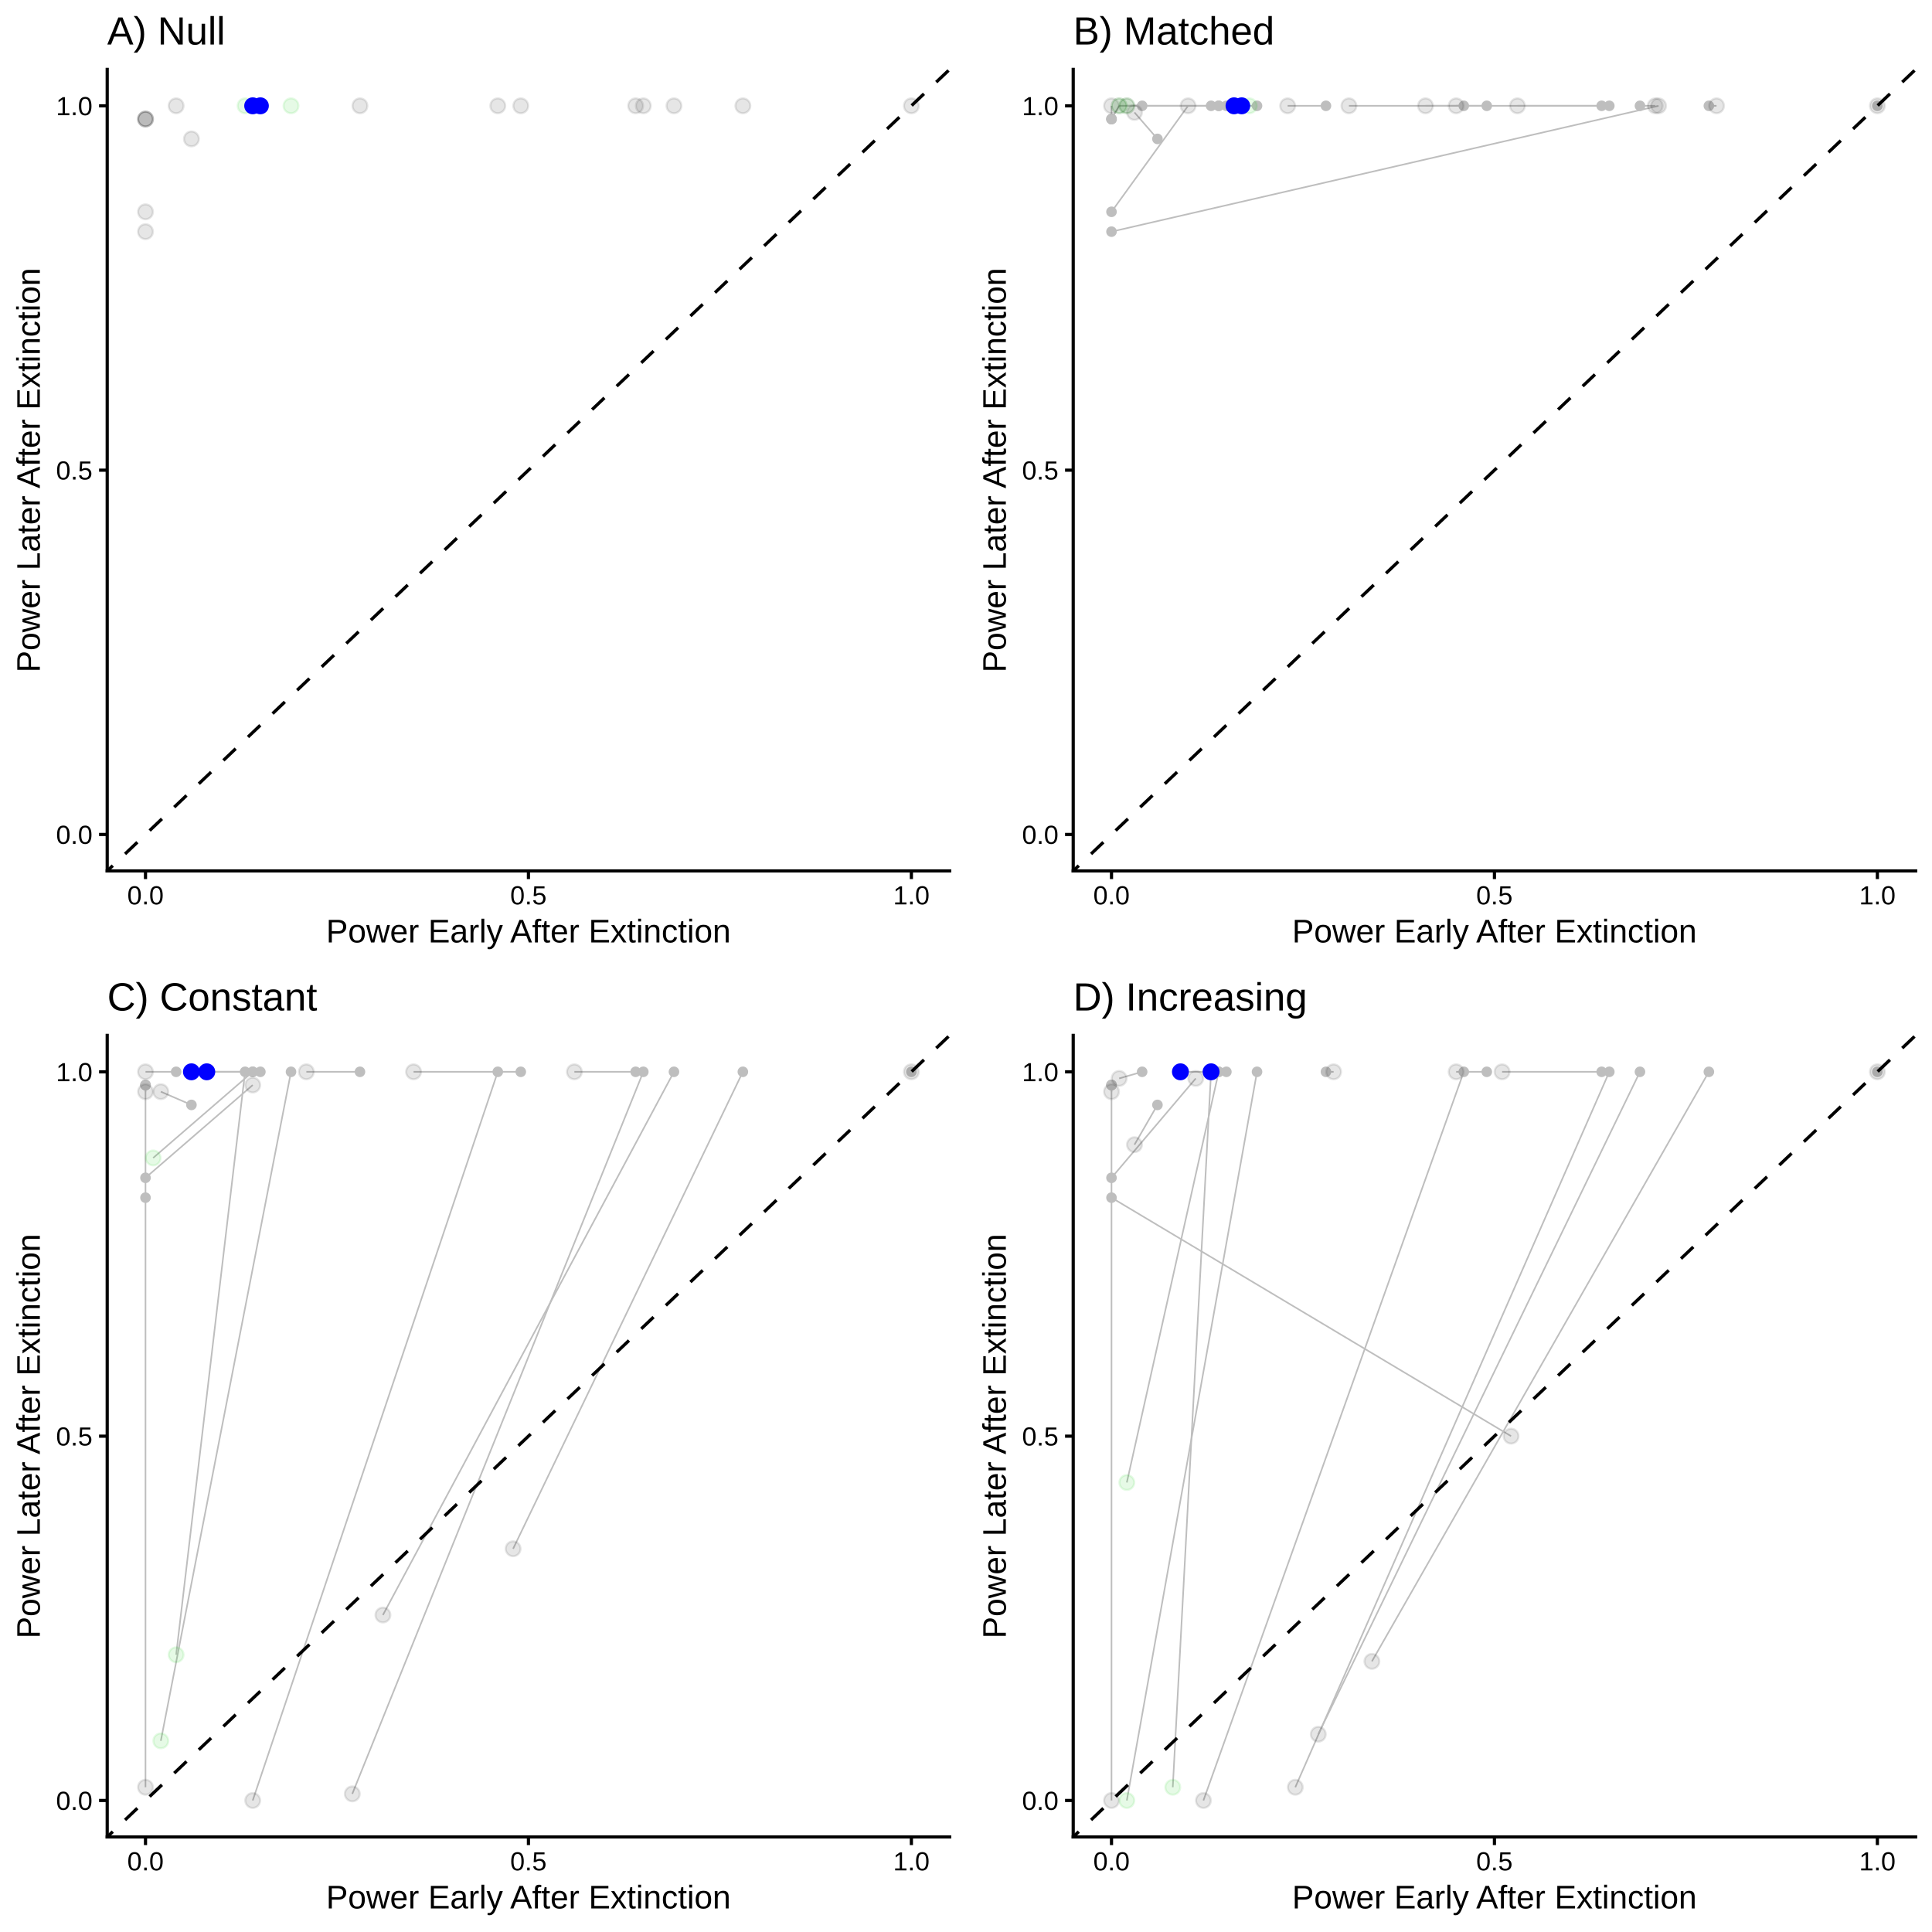
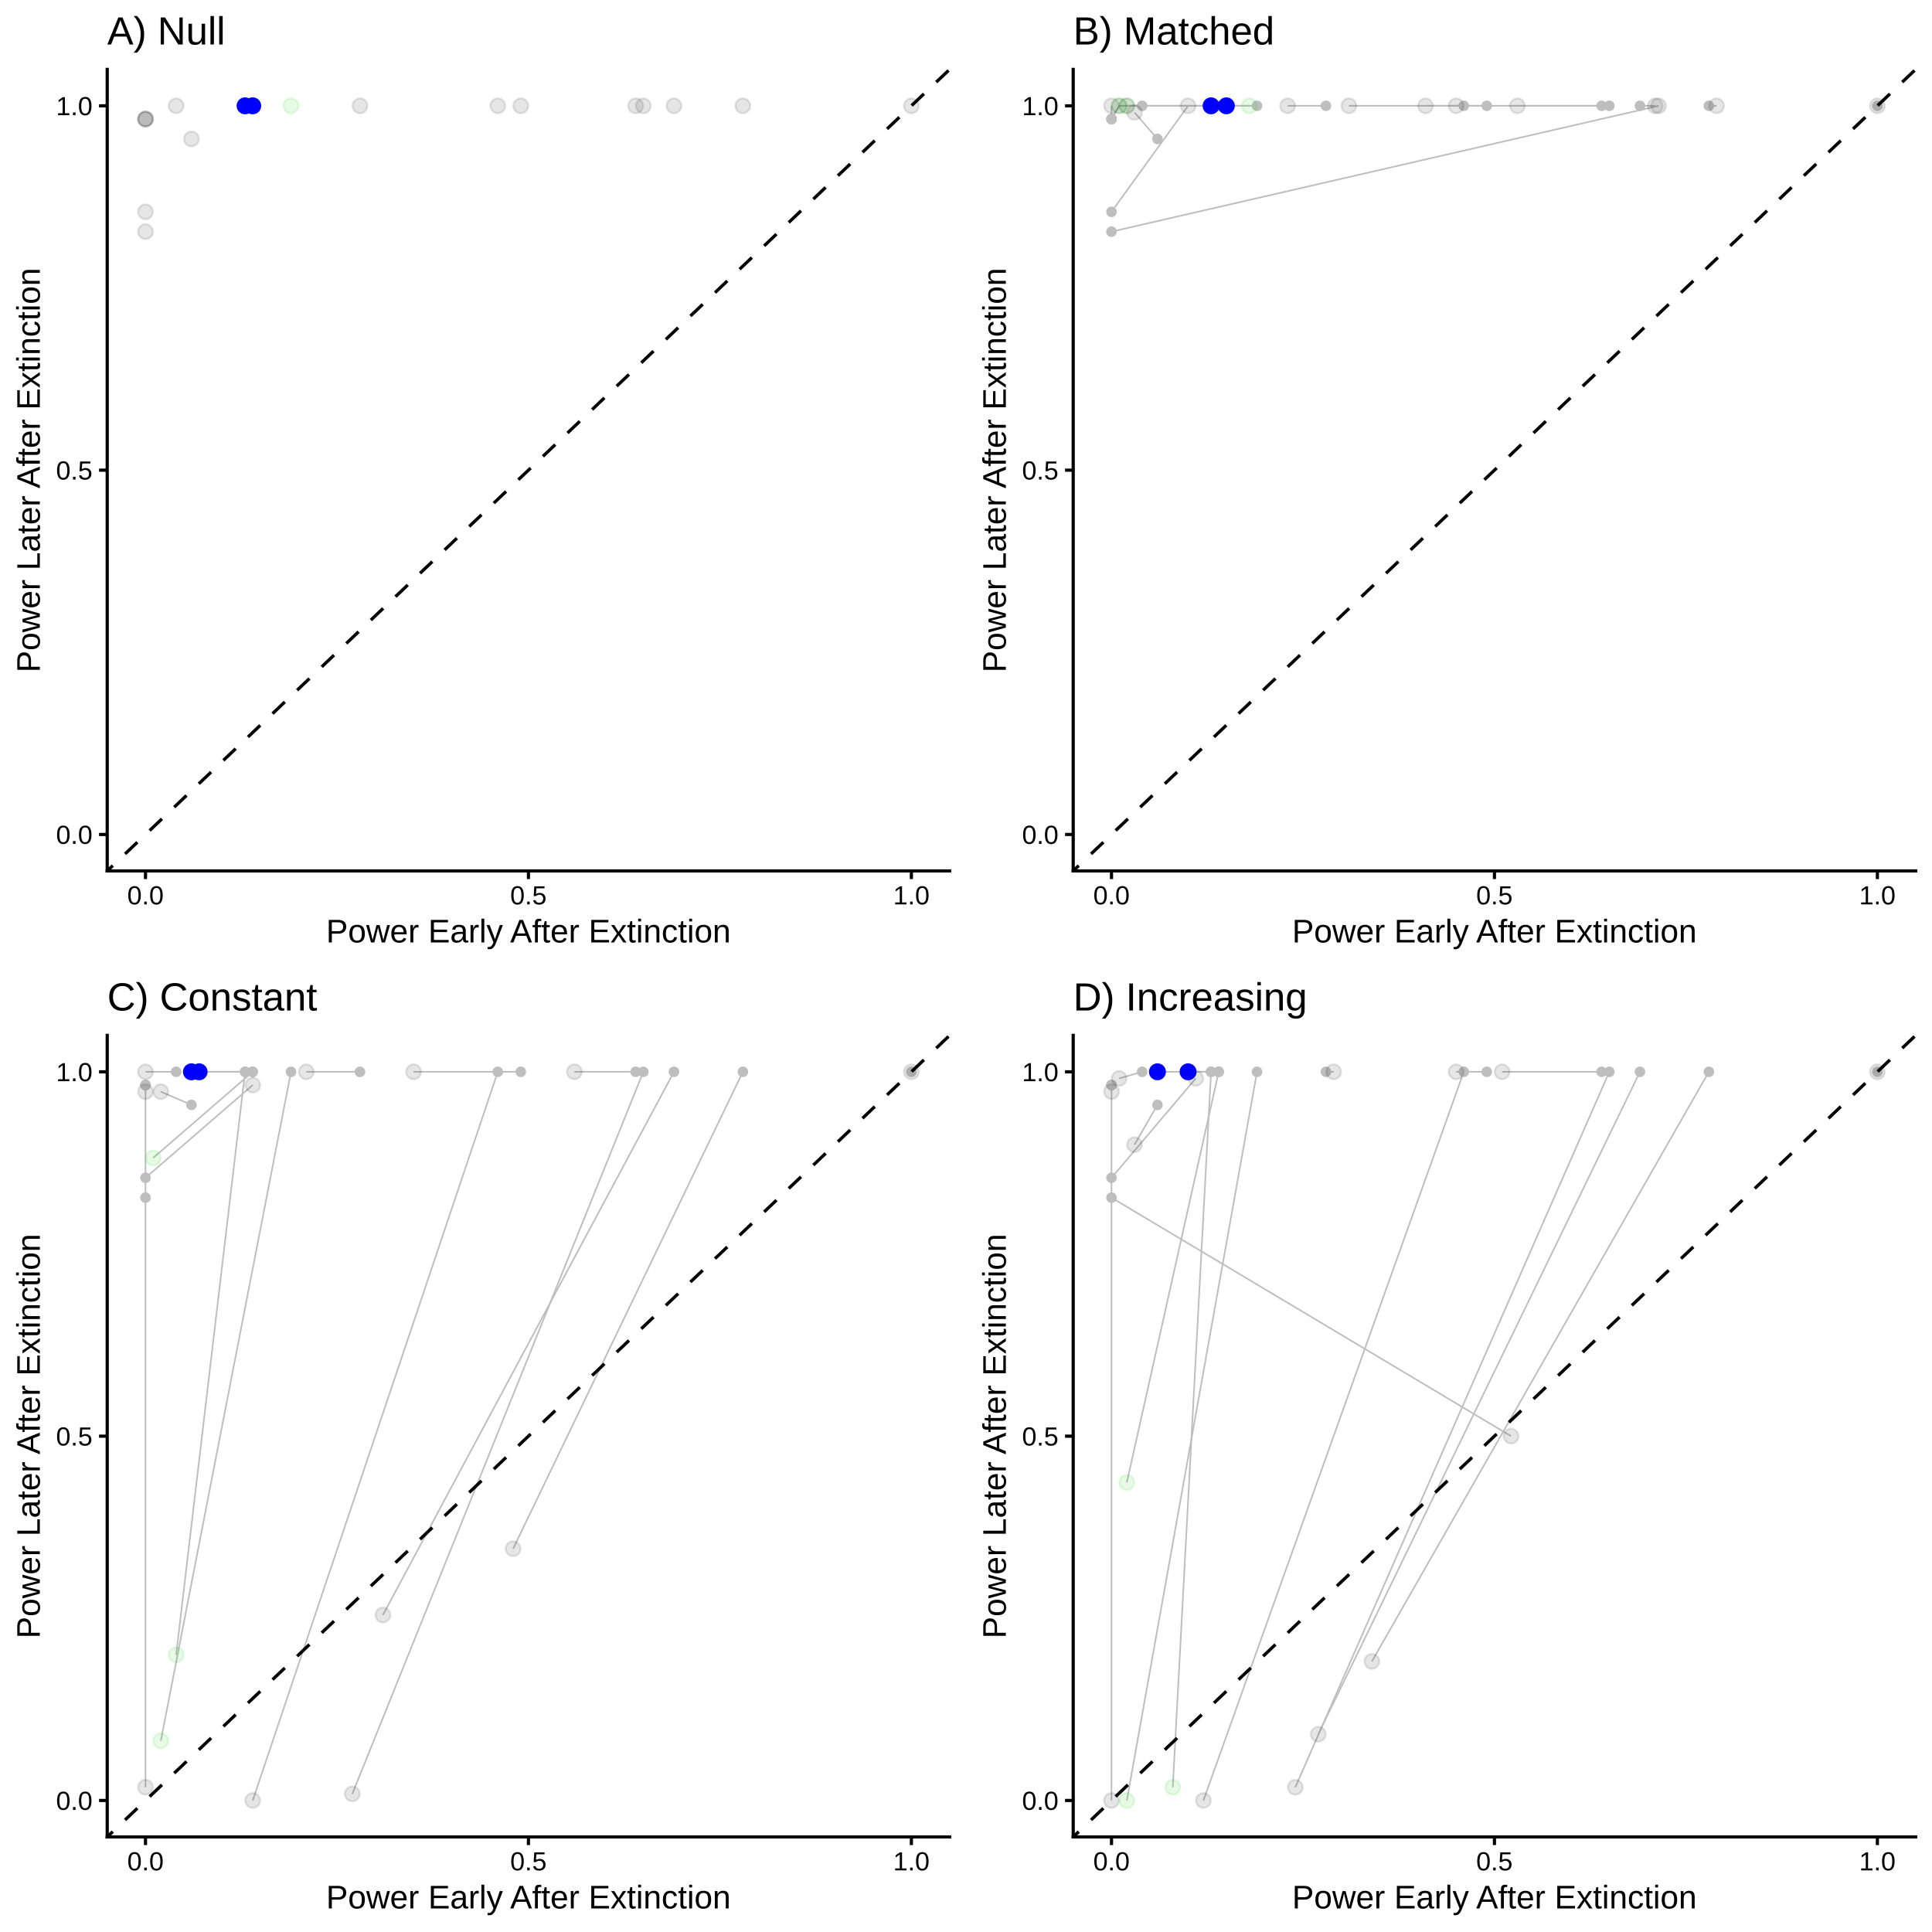
<svg xmlns="http://www.w3.org/2000/svg" width="648.00pt" height="648.00pt" viewBox="0 0 648.00 648.00">
  <g class="svglite">
    <defs>
      <style type="text/css">
    .svglite line, .svglite polyline, .svglite polygon, .svglite path, .svglite rect, .svglite circle {
      fill: none;
      stroke: #000000;
      stroke-linecap: round;
      stroke-linejoin: round;
      stroke-miterlimit: 10.00;
    }
    .svglite text {
      white-space: pre;
    }
    .svglite g.glyphgroup path {
      fill: inherit;
      stroke: none;
    }
  </style>
    </defs>
    <rect width="100%" height="100%" style="stroke: none; fill: none;" />
    <defs>
      <clipPath id="cpMC4wMHw2NDguMDB8MC4wMHw2NDguMDA=">
        <rect x="0.00" y="0.00" width="648.00" height="648.00" />
      </clipPath>
    </defs>
    <g clip-path="url(#cpMC4wMHw2NDguMDB8MC4wMHw2NDguMDA=)">
</g>
    <defs>
      <clipPath id="cpMC4wMHwzMjQuMDB8MC4wMHwzMjQuMDA=">
        <rect x="0.00" y="0.00" width="324.00" height="324.00" />
      </clipPath>
    </defs>
    <g clip-path="url(#cpMC4wMHwzMjQuMDB8MC4wMHwzMjQuMDA=)">
      <rect x="0.00" y="0" width="324.00" height="324.00" style="stroke-width: 1.07; stroke: #FFFFFF; fill: #FFFFFF;" />
    </g>
    <g clip-path="url(#cpMC4wMHw2NDguMDB8MC4wMHw2NDguMDA=)">
</g>
    <defs>
      <clipPath id="cpMzUuOTZ8MzE4LjUyfDIzLjI3fDI5Mi4xMQ==">
        <rect x="35.96" y="23.27" width="282.56" height="268.85" />
      </clipPath>
    </defs>
    <g clip-path="url(#cpMzUuOTZ8MzE4LjUyfDIzLjI3fDI5Mi4xMQ==)">
      <rect x="35.96" y="23.27" width="282.56" height="268.85" style="stroke-width: 1.07; stroke: none; fill: #FFFFFF;" />
      <circle cx="48.80" cy="39.93" r="2.49" style="stroke-width: 0.71; stroke: #000000; stroke-opacity: 0.10; fill: #000000; fill-opacity: 0.10;" />
      <circle cx="174.67" cy="35.49" r="2.49" style="stroke-width: 0.71; stroke: #000000; stroke-opacity: 0.10; fill: #000000; fill-opacity: 0.10;" />
      <circle cx="120.73" cy="35.49" r="2.49" style="stroke-width: 0.71; stroke: #000000; stroke-opacity: 0.10; fill: #000000; fill-opacity: 0.10;" />
      <circle cx="213.20" cy="35.49" r="2.49" style="stroke-width: 0.71; stroke: #000000; stroke-opacity: 0.10; fill: #000000; fill-opacity: 0.10;" />
      <circle cx="82.20" cy="35.49" r="2.49" style="stroke-width: 0.71; stroke: #00CD00; stroke-opacity: 0.10; fill: #00CD00; fill-opacity: 0.10;" />
      <circle cx="48.80" cy="77.70" r="2.49" style="stroke-width: 0.71; stroke: #000000; stroke-opacity: 0.10; fill: #000000; fill-opacity: 0.10;" />
      <circle cx="64.21" cy="46.59" r="2.49" style="stroke-width: 0.71; stroke: #000000; stroke-opacity: 0.10; fill: #000000; fill-opacity: 0.10;" />
      <circle cx="48.80" cy="39.93" r="2.49" style="stroke-width: 0.71; stroke: #000000; stroke-opacity: 0.10; fill: #000000; fill-opacity: 0.10;" />
      <circle cx="48.80" cy="39.93" r="2.49" style="stroke-width: 0.71; stroke: #000000; stroke-opacity: 0.10; fill: #000000; fill-opacity: 0.10;" />
      <circle cx="97.61" cy="35.49" r="2.49" style="stroke-width: 0.71; stroke: #00CD00; stroke-opacity: 0.10; fill: #00CD00; fill-opacity: 0.10;" />
      <circle cx="226.05" cy="35.49" r="2.49" style="stroke-width: 0.71; stroke: #000000; stroke-opacity: 0.10; fill: #000000; fill-opacity: 0.10;" />
      <circle cx="215.77" cy="35.49" r="2.49" style="stroke-width: 0.71; stroke: #000000; stroke-opacity: 0.10; fill: #000000; fill-opacity: 0.10;" />
      <circle cx="166.96" cy="35.49" r="2.49" style="stroke-width: 0.71; stroke: #000000; stroke-opacity: 0.10; fill: #000000; fill-opacity: 0.10;" />
      <circle cx="249.16" cy="35.49" r="2.49" style="stroke-width: 0.71; stroke: #000000; stroke-opacity: 0.10; fill: #000000; fill-opacity: 0.10;" />
      <circle cx="305.68" cy="35.49" r="2.49" style="stroke-width: 0.71; stroke: #000000; stroke-opacity: 0.10; fill: #000000; fill-opacity: 0.10;" />
      <circle cx="84.76" cy="35.49" r="2.49" style="stroke-width: 0.71; stroke: #00CD00; stroke-opacity: 0.10; fill: #00CD00; fill-opacity: 0.10;" />
      <circle cx="59.08" cy="35.49" r="2.49" style="stroke-width: 0.71; stroke: #000000; stroke-opacity: 0.10; fill: #000000; fill-opacity: 0.10;" />
      <circle cx="48.80" cy="71.04" r="2.49" style="stroke-width: 0.71; stroke: #000000; stroke-opacity: 0.10; fill: #000000; fill-opacity: 0.10;" />
      <circle cx="84.76" cy="35.49" r="2.49" style="stroke-width: 0.71; stroke: #0000FF; fill: #0000FF;" />
-       <circle cx="87.33" cy="35.49" r="2.49" style="stroke-width: 0.71; stroke: #0000FF; fill: #0000FF;" />
+       <circle cx="82.20" cy="35.49" r="2.49" style="stroke-width: 0.71; stroke: #0000FF; fill: #0000FF;" />
      <line x1="-246.61" y1="560.96" x2="601.08" y2="-245.58" style="stroke-width: 1.07; stroke-dasharray: 5.69,5.69; stroke-linecap: butt;" />
    </g>
    <g clip-path="url(#cpMC4wMHw2NDguMDB8MC4wMHw2NDguMDA=)">
      <polyline points="35.96,292.11 35.96,23.27 " style="stroke-width: 1.07; stroke-linecap: square;" />
      <text x="31.03" y="283.04" text-anchor="end" style="font-size: 8.80px; font-family: &quot;Arial&quot;;" textLength="12.22px" lengthAdjust="spacingAndGlyphs">0.0</text>
      <text x="31.03" y="160.84" text-anchor="end" style="font-size: 8.80px; font-family: &quot;Arial&quot;;" textLength="12.22px" lengthAdjust="spacingAndGlyphs">0.5</text>
      <text x="31.03" y="38.64" text-anchor="end" style="font-size: 8.80px; font-family: &quot;Arial&quot;;" textLength="12.22px" lengthAdjust="spacingAndGlyphs">1.0</text>
      <polyline points="33.22,279.89 35.96,279.89 " style="stroke-width: 1.07; stroke-linecap: butt;" />
      <polyline points="33.22,157.69 35.96,157.69 " style="stroke-width: 1.07; stroke-linecap: butt;" />
      <polyline points="33.22,35.49 35.96,35.49 " style="stroke-width: 1.07; stroke-linecap: butt;" />
      <polyline points="35.96,292.11 318.52,292.11 " style="stroke-width: 1.07; stroke-linecap: square;" />
      <polyline points="48.80,294.85 48.80,292.11 " style="stroke-width: 1.07; stroke-linecap: butt;" />
      <polyline points="177.24,294.85 177.24,292.11 " style="stroke-width: 1.07; stroke-linecap: butt;" />
      <polyline points="305.68,294.85 305.68,292.11 " style="stroke-width: 1.07; stroke-linecap: butt;" />
      <text x="48.80" y="303.34" text-anchor="middle" style="font-size: 8.80px; font-family: &quot;Arial&quot;;" textLength="12.22px" lengthAdjust="spacingAndGlyphs">0.0</text>
      <text x="177.24" y="303.34" text-anchor="middle" style="font-size: 8.80px; font-family: &quot;Arial&quot;;" textLength="12.22px" lengthAdjust="spacingAndGlyphs">0.5</text>
      <text x="305.68" y="303.34" text-anchor="middle" style="font-size: 8.80px; font-family: &quot;Arial&quot;;" textLength="12.22px" lengthAdjust="spacingAndGlyphs">1.0</text>
      <text x="177.24" y="316.10" text-anchor="middle" style="font-size: 11.00px; font-family: &quot;Arial&quot;;" textLength="135.80px" lengthAdjust="spacingAndGlyphs">Power Early After Extinction</text>
      <text transform="translate(13.36,157.69) rotate(-90)" text-anchor="middle" style="font-size: 11.00px; font-family: &quot;Arial&quot;;" textLength="135.83px" lengthAdjust="spacingAndGlyphs">Power Later After Extinction</text>
      <text x="35.96" y="14.93" style="font-size: 13.20px; font-family: &quot;Arial&quot;;" textLength="39.58px" lengthAdjust="spacingAndGlyphs">A) Null</text>
    </g>
    <defs>
      <clipPath id="cpMzI0LjAwfDY0OC4wMHwwLjAwfDMyNC4wMA==">
        <rect x="324.00" y="0.00" width="324.00" height="324.00" />
      </clipPath>
    </defs>
    <g clip-path="url(#cpMzI0LjAwfDY0OC4wMHwwLjAwfDMyNC4wMA==)">
      <rect x="324.00" y="0" width="324.00" height="324.00" style="stroke-width: 1.07; stroke: #FFFFFF; fill: #FFFFFF;" />
    </g>
    <g clip-path="url(#cpMC4wMHw2NDguMDB8MC4wMHw2NDguMDA=)">
</g>
    <defs>
      <clipPath id="cpMzU5Ljk2fDY0Mi41MnwyMy4yN3wyOTIuMTE=">
        <rect x="359.96" y="23.27" width="282.56" height="268.85" />
      </clipPath>
    </defs>
    <g clip-path="url(#cpMzU5Ljk2fDY0Mi41MnwyMy4yN3wyOTIuMTE=)">
      <rect x="359.96" y="23.27" width="282.56" height="268.85" style="stroke-width: 1.07; stroke: none; fill: #FFFFFF;" />
      <line x1="498.67" y1="35.49" x2="478.12" y2="35.49" style="stroke-width: 0.53; stroke: #BEBEBE; stroke-linecap: butt;" />
      <line x1="444.73" y1="35.49" x2="431.88" y2="35.49" style="stroke-width: 0.53; stroke: #BEBEBE; stroke-linecap: butt;" />
      <line x1="537.20" y1="35.49" x2="488.40" y2="35.49" style="stroke-width: 0.53; stroke: #BEBEBE; stroke-linecap: butt;" />
      <line x1="406.20" y1="35.49" x2="419.04" y2="35.49" style="stroke-width: 0.53; stroke: #BEBEBE; stroke-linecap: butt;" />
      <line x1="372.80" y1="77.70" x2="556.28" y2="35.49" style="stroke-width: 0.53; stroke: #BEBEBE; stroke-linecap: butt;" />
      <line x1="388.21" y1="46.59" x2="380.51" y2="37.71" style="stroke-width: 0.53; stroke: #BEBEBE; stroke-linecap: butt;" />
      <line x1="372.80" y1="39.93" x2="375.37" y2="35.49" style="stroke-width: 0.53; stroke: #BEBEBE; stroke-linecap: butt;" />
      <line x1="372.80" y1="39.93" x2="372.80" y2="35.49" style="stroke-width: 0.53; stroke: #BEBEBE; stroke-linecap: butt;" />
      <line x1="421.61" y1="35.49" x2="377.94" y2="35.49" style="stroke-width: 0.53; stroke: #BEBEBE; stroke-linecap: butt;" />
      <line x1="550.05" y1="35.49" x2="555.18" y2="35.49" style="stroke-width: 0.53; stroke: #BEBEBE; stroke-linecap: butt;" />
      <line x1="539.77" y1="35.49" x2="508.95" y2="35.49" style="stroke-width: 0.53; stroke: #BEBEBE; stroke-linecap: butt;" />
      <line x1="490.96" y1="35.49" x2="452.43" y2="35.49" style="stroke-width: 0.53; stroke: #BEBEBE; stroke-linecap: butt;" />
      <line x1="573.16" y1="35.49" x2="575.73" y2="35.49" style="stroke-width: 0.53; stroke: #BEBEBE; stroke-linecap: butt;" />
      <line x1="629.68" y1="35.49" x2="629.68" y2="35.49" style="stroke-width: 0.53; stroke: #BEBEBE; stroke-linecap: butt;" />
      <line x1="408.76" y1="35.49" x2="375.37" y2="35.49" style="stroke-width: 0.53; stroke: #BEBEBE; stroke-linecap: butt;" />
      <line x1="383.08" y1="35.49" x2="377.94" y2="35.49" style="stroke-width: 0.53; stroke: #BEBEBE; stroke-linecap: butt;" />
      <line x1="372.80" y1="71.04" x2="398.49" y2="35.49" style="stroke-width: 0.53; stroke: #BEBEBE; stroke-linecap: butt;" />
-       <line x1="408.76" y1="35.49" x2="416.47" y2="35.49" style="stroke-width: 0.53; stroke: #BEBEBE; stroke-linecap: butt;" />
-       <line x1="411.33" y1="35.49" x2="413.90" y2="35.49" style="stroke-width: 0.53; stroke: #BEBEBE; stroke-linecap: butt;" />
+       <line x1="408.76" y1="35.49" x2="411.33" y2="35.49" style="stroke-width: 0.53; stroke: #BEBEBE; stroke-linecap: butt;" />
+       <line x1="406.20" y1="35.49" x2="406.20" y2="35.49" style="stroke-width: 0.53; stroke: #BEBEBE; stroke-linecap: butt;" />
      <circle cx="372.80" cy="39.93" r="1.42" style="stroke-width: 0.71; stroke: #BEBEBE; fill: #BEBEBE;" />
      <circle cx="498.67" cy="35.49" r="1.42" style="stroke-width: 0.71; stroke: #BEBEBE; fill: #BEBEBE;" />
      <circle cx="444.73" cy="35.49" r="1.42" style="stroke-width: 0.71; stroke: #BEBEBE; fill: #BEBEBE;" />
      <circle cx="537.20" cy="35.49" r="1.42" style="stroke-width: 0.71; stroke: #BEBEBE; fill: #BEBEBE;" />
      <circle cx="406.20" cy="35.49" r="1.42" style="stroke-width: 0.71; stroke: #BEBEBE; fill: #BEBEBE;" />
      <circle cx="372.80" cy="77.70" r="1.42" style="stroke-width: 0.71; stroke: #BEBEBE; fill: #BEBEBE;" />
      <circle cx="388.21" cy="46.59" r="1.42" style="stroke-width: 0.71; stroke: #BEBEBE; fill: #BEBEBE;" />
      <circle cx="372.80" cy="39.93" r="1.42" style="stroke-width: 0.71; stroke: #BEBEBE; fill: #BEBEBE;" />
      <circle cx="372.80" cy="39.93" r="1.42" style="stroke-width: 0.71; stroke: #BEBEBE; fill: #BEBEBE;" />
      <circle cx="421.61" cy="35.49" r="1.42" style="stroke-width: 0.71; stroke: #BEBEBE; fill: #BEBEBE;" />
      <circle cx="550.05" cy="35.49" r="1.42" style="stroke-width: 0.71; stroke: #BEBEBE; fill: #BEBEBE;" />
      <circle cx="539.77" cy="35.49" r="1.42" style="stroke-width: 0.71; stroke: #BEBEBE; fill: #BEBEBE;" />
      <circle cx="490.96" cy="35.49" r="1.42" style="stroke-width: 0.71; stroke: #BEBEBE; fill: #BEBEBE;" />
      <circle cx="573.16" cy="35.49" r="1.42" style="stroke-width: 0.71; stroke: #BEBEBE; fill: #BEBEBE;" />
      <circle cx="629.68" cy="35.49" r="1.42" style="stroke-width: 0.71; stroke: #BEBEBE; fill: #BEBEBE;" />
      <circle cx="408.76" cy="35.49" r="1.42" style="stroke-width: 0.71; stroke: #BEBEBE; fill: #BEBEBE;" />
      <circle cx="383.08" cy="35.49" r="1.42" style="stroke-width: 0.71; stroke: #BEBEBE; fill: #BEBEBE;" />
      <circle cx="372.80" cy="71.04" r="1.42" style="stroke-width: 0.71; stroke: #BEBEBE; fill: #BEBEBE;" />
      <circle cx="408.76" cy="35.49" r="1.42" style="stroke-width: 0.71; stroke: #BEBEBE; fill: #BEBEBE;" />
-       <circle cx="411.33" cy="35.49" r="1.42" style="stroke-width: 0.71; stroke: #BEBEBE; fill: #BEBEBE;" />
+       <circle cx="406.20" cy="35.49" r="1.42" style="stroke-width: 0.71; stroke: #BEBEBE; fill: #BEBEBE;" />
      <circle cx="478.12" cy="35.49" r="2.49" style="stroke-width: 0.71; stroke: #000000; stroke-opacity: 0.10; fill: #000000; fill-opacity: 0.10;" />
      <circle cx="431.88" cy="35.49" r="2.49" style="stroke-width: 0.71; stroke: #000000; stroke-opacity: 0.10; fill: #000000; fill-opacity: 0.10;" />
      <circle cx="488.40" cy="35.49" r="2.49" style="stroke-width: 0.71; stroke: #000000; stroke-opacity: 0.10; fill: #000000; fill-opacity: 0.10;" />
      <circle cx="419.04" cy="35.49" r="2.49" style="stroke-width: 0.71; stroke: #00CD00; stroke-opacity: 0.10; fill: #00CD00; fill-opacity: 0.10;" />
      <circle cx="556.28" cy="35.49" r="2.49" style="stroke-width: 0.71; stroke: #000000; stroke-opacity: 0.10; fill: #000000; fill-opacity: 0.10;" />
      <circle cx="380.51" cy="37.71" r="2.49" style="stroke-width: 0.71; stroke: #000000; stroke-opacity: 0.10; fill: #000000; fill-opacity: 0.10;" />
      <circle cx="375.37" cy="35.49" r="2.49" style="stroke-width: 0.71; stroke: #000000; stroke-opacity: 0.10; fill: #000000; fill-opacity: 0.10;" />
      <circle cx="372.80" cy="35.49" r="2.49" style="stroke-width: 0.71; stroke: #000000; stroke-opacity: 0.10; fill: #000000; fill-opacity: 0.10;" />
      <circle cx="377.94" cy="35.49" r="2.49" style="stroke-width: 0.71; stroke: #00CD00; stroke-opacity: 0.10; fill: #00CD00; fill-opacity: 0.10;" />
      <circle cx="555.18" cy="35.49" r="2.49" style="stroke-width: 0.71; stroke: #000000; stroke-opacity: 0.10; fill: #000000; fill-opacity: 0.10;" />
      <circle cx="508.95" cy="35.49" r="2.49" style="stroke-width: 0.71; stroke: #000000; stroke-opacity: 0.10; fill: #000000; fill-opacity: 0.10;" />
      <circle cx="452.43" cy="35.49" r="2.49" style="stroke-width: 0.71; stroke: #000000; stroke-opacity: 0.10; fill: #000000; fill-opacity: 0.10;" />
      <circle cx="575.73" cy="35.49" r="2.49" style="stroke-width: 0.71; stroke: #000000; stroke-opacity: 0.10; fill: #000000; fill-opacity: 0.10;" />
      <circle cx="629.68" cy="35.49" r="2.49" style="stroke-width: 0.71; stroke: #000000; stroke-opacity: 0.10; fill: #000000; fill-opacity: 0.10;" />
      <circle cx="375.37" cy="35.49" r="2.49" style="stroke-width: 0.71; stroke: #00CD00; stroke-opacity: 0.10; fill: #00CD00; fill-opacity: 0.10;" />
      <circle cx="377.94" cy="35.49" r="2.49" style="stroke-width: 0.71; stroke: #000000; stroke-opacity: 0.10; fill: #000000; fill-opacity: 0.10;" />
      <circle cx="398.49" cy="35.49" r="2.49" style="stroke-width: 0.71; stroke: #000000; stroke-opacity: 0.10; fill: #000000; fill-opacity: 0.10;" />
-       <circle cx="416.47" cy="35.49" r="2.49" style="stroke-width: 0.71; stroke: #0000FF; fill: #0000FF;" />
-       <circle cx="413.90" cy="35.49" r="2.49" style="stroke-width: 0.71; stroke: #0000FF; fill: #0000FF;" />
+       <circle cx="411.33" cy="35.49" r="2.49" style="stroke-width: 0.71; stroke: #0000FF; fill: #0000FF;" />
+       <circle cx="406.20" cy="35.49" r="2.49" style="stroke-width: 0.71; stroke: #0000FF; fill: #0000FF;" />
      <line x1="77.39" y1="560.96" x2="925.08" y2="-245.58" style="stroke-width: 1.07; stroke-dasharray: 5.69,5.69; stroke-linecap: butt;" />
    </g>
    <g clip-path="url(#cpMC4wMHw2NDguMDB8MC4wMHw2NDguMDA=)">
      <polyline points="359.96,292.11 359.96,23.27 " style="stroke-width: 1.07; stroke-linecap: square;" />
      <text x="355.03" y="283.04" text-anchor="end" style="font-size: 8.80px; font-family: &quot;Arial&quot;;" textLength="12.22px" lengthAdjust="spacingAndGlyphs">0.0</text>
      <text x="355.03" y="160.84" text-anchor="end" style="font-size: 8.80px; font-family: &quot;Arial&quot;;" textLength="12.22px" lengthAdjust="spacingAndGlyphs">0.5</text>
      <text x="355.03" y="38.64" text-anchor="end" style="font-size: 8.80px; font-family: &quot;Arial&quot;;" textLength="12.22px" lengthAdjust="spacingAndGlyphs">1.0</text>
      <polyline points="357.22,279.89 359.96,279.89 " style="stroke-width: 1.07; stroke-linecap: butt;" />
      <polyline points="357.22,157.69 359.96,157.69 " style="stroke-width: 1.07; stroke-linecap: butt;" />
      <polyline points="357.22,35.49 359.96,35.49 " style="stroke-width: 1.07; stroke-linecap: butt;" />
      <polyline points="359.96,292.11 642.52,292.11 " style="stroke-width: 1.07; stroke-linecap: square;" />
      <polyline points="372.80,294.85 372.80,292.11 " style="stroke-width: 1.07; stroke-linecap: butt;" />
      <polyline points="501.24,294.85 501.24,292.11 " style="stroke-width: 1.07; stroke-linecap: butt;" />
      <polyline points="629.68,294.85 629.68,292.11 " style="stroke-width: 1.07; stroke-linecap: butt;" />
      <text x="372.80" y="303.34" text-anchor="middle" style="font-size: 8.80px; font-family: &quot;Arial&quot;;" textLength="12.22px" lengthAdjust="spacingAndGlyphs">0.0</text>
      <text x="501.24" y="303.34" text-anchor="middle" style="font-size: 8.80px; font-family: &quot;Arial&quot;;" textLength="12.22px" lengthAdjust="spacingAndGlyphs">0.5</text>
      <text x="629.68" y="303.34" text-anchor="middle" style="font-size: 8.80px; font-family: &quot;Arial&quot;;" textLength="12.22px" lengthAdjust="spacingAndGlyphs">1.0</text>
      <text x="501.24" y="316.10" text-anchor="middle" style="font-size: 11.00px; font-family: &quot;Arial&quot;;" textLength="135.80px" lengthAdjust="spacingAndGlyphs">Power Early After Extinction</text>
      <text transform="translate(337.36,157.69) rotate(-90)" text-anchor="middle" style="font-size: 11.00px; font-family: &quot;Arial&quot;;" textLength="135.83px" lengthAdjust="spacingAndGlyphs">Power Later After Extinction</text>
      <text x="359.96" y="14.93" style="font-size: 13.20px; font-family: &quot;Arial&quot;;" textLength="67.39px" lengthAdjust="spacingAndGlyphs">B) Matched</text>
    </g>
    <defs>
      <clipPath id="cpMC4wMHwzMjQuMDB8MzI0LjAwfDY0OC4wMA==">
        <rect x="0.00" y="324.00" width="324.00" height="324.00" />
      </clipPath>
    </defs>
    <g clip-path="url(#cpMC4wMHwzMjQuMDB8MzI0LjAwfDY0OC4wMA==)">
      <rect x="0.00" y="324.00" width="324.00" height="324.00" style="stroke-width: 1.07; stroke: #FFFFFF; fill: #FFFFFF;" />
    </g>
    <g clip-path="url(#cpMC4wMHw2NDguMDB8MC4wMHw2NDguMDA=)">
</g>
    <defs>
      <clipPath id="cpMzUuOTZ8MzE4LjUyfDM0Ny4yN3w2MTYuMTE=">
        <rect x="35.96" y="347.27" width="282.56" height="268.85" />
      </clipPath>
    </defs>
    <g clip-path="url(#cpMzUuOTZ8MzE4LjUyfDM0Ny4yN3w2MTYuMTE=)">
      <rect x="35.96" y="347.27" width="282.56" height="268.85" style="stroke-width: 1.07; stroke: none; fill: #FFFFFF;" />
      <line x1="174.67" y1="359.49" x2="138.71" y2="359.49" style="stroke-width: 0.53; stroke: #BEBEBE; stroke-linecap: butt;" />
      <line x1="120.73" y1="359.49" x2="102.75" y2="359.49" style="stroke-width: 0.53; stroke: #BEBEBE; stroke-linecap: butt;" />
      <line x1="213.20" y1="359.49" x2="192.65" y2="359.49" style="stroke-width: 0.53; stroke: #BEBEBE; stroke-linecap: butt;" />
      <line x1="82.20" y1="359.49" x2="59.08" y2="555.01" style="stroke-width: 0.53; stroke: #BEBEBE; stroke-linecap: butt;" />
      <line x1="64.21" y1="370.59" x2="53.94" y2="366.15" style="stroke-width: 0.53; stroke: #BEBEBE; stroke-linecap: butt;" />
      <line x1="48.80" y1="363.93" x2="48.80" y2="599.45" style="stroke-width: 0.53; stroke: #BEBEBE; stroke-linecap: butt;" />
      <line x1="48.80" y1="363.93" x2="48.80" y2="366.15" style="stroke-width: 0.53; stroke: #BEBEBE; stroke-linecap: butt;" />
      <line x1="97.61" y1="359.49" x2="53.94" y2="583.89" style="stroke-width: 0.53; stroke: #BEBEBE; stroke-linecap: butt;" />
      <line x1="226.05" y1="359.49" x2="128.43" y2="541.68" style="stroke-width: 0.53; stroke: #BEBEBE; stroke-linecap: butt;" />
      <line x1="215.77" y1="359.49" x2="118.16" y2="601.67" style="stroke-width: 0.53; stroke: #BEBEBE; stroke-linecap: butt;" />
      <line x1="166.96" y1="359.49" x2="84.76" y2="603.89" style="stroke-width: 0.53; stroke: #BEBEBE; stroke-linecap: butt;" />
      <line x1="249.16" y1="359.49" x2="172.10" y2="519.46" style="stroke-width: 0.53; stroke: #BEBEBE; stroke-linecap: butt;" />
      <line x1="305.68" y1="359.49" x2="305.68" y2="359.49" style="stroke-width: 0.53; stroke: #BEBEBE; stroke-linecap: butt;" />
      <line x1="84.76" y1="359.49" x2="51.37" y2="388.37" style="stroke-width: 0.53; stroke: #BEBEBE; stroke-linecap: butt;" />
      <line x1="59.08" y1="359.49" x2="48.80" y2="359.49" style="stroke-width: 0.53; stroke: #BEBEBE; stroke-linecap: butt;" />
      <line x1="48.80" y1="395.04" x2="84.76" y2="363.93" style="stroke-width: 0.53; stroke: #BEBEBE; stroke-linecap: butt;" />
-       <line x1="84.76" y1="359.49" x2="64.21" y2="359.49" style="stroke-width: 0.53; stroke: #BEBEBE; stroke-linecap: butt;" />
-       <line x1="87.33" y1="359.49" x2="69.35" y2="359.49" style="stroke-width: 0.53; stroke: #BEBEBE; stroke-linecap: butt;" />
+       <line x1="84.76" y1="359.49" x2="66.78" y2="359.49" style="stroke-width: 0.53; stroke: #BEBEBE; stroke-linecap: butt;" />
+       <line x1="82.20" y1="359.49" x2="64.21" y2="359.49" style="stroke-width: 0.53; stroke: #BEBEBE; stroke-linecap: butt;" />
      <circle cx="48.80" cy="363.93" r="1.42" style="stroke-width: 0.71; stroke: #BEBEBE; fill: #BEBEBE;" />
      <circle cx="174.67" cy="359.49" r="1.42" style="stroke-width: 0.71; stroke: #BEBEBE; fill: #BEBEBE;" />
      <circle cx="120.73" cy="359.49" r="1.42" style="stroke-width: 0.71; stroke: #BEBEBE; fill: #BEBEBE;" />
      <circle cx="213.20" cy="359.49" r="1.42" style="stroke-width: 0.71; stroke: #BEBEBE; fill: #BEBEBE;" />
      <circle cx="82.20" cy="359.49" r="1.42" style="stroke-width: 0.71; stroke: #BEBEBE; fill: #BEBEBE;" />
      <circle cx="48.80" cy="401.70" r="1.42" style="stroke-width: 0.71; stroke: #BEBEBE; fill: #BEBEBE;" />
      <circle cx="64.21" cy="370.59" r="1.42" style="stroke-width: 0.71; stroke: #BEBEBE; fill: #BEBEBE;" />
      <circle cx="48.80" cy="363.93" r="1.42" style="stroke-width: 0.71; stroke: #BEBEBE; fill: #BEBEBE;" />
      <circle cx="48.80" cy="363.93" r="1.42" style="stroke-width: 0.71; stroke: #BEBEBE; fill: #BEBEBE;" />
      <circle cx="97.61" cy="359.49" r="1.42" style="stroke-width: 0.71; stroke: #BEBEBE; fill: #BEBEBE;" />
      <circle cx="226.05" cy="359.49" r="1.42" style="stroke-width: 0.71; stroke: #BEBEBE; fill: #BEBEBE;" />
      <circle cx="215.77" cy="359.49" r="1.42" style="stroke-width: 0.71; stroke: #BEBEBE; fill: #BEBEBE;" />
      <circle cx="166.96" cy="359.49" r="1.42" style="stroke-width: 0.71; stroke: #BEBEBE; fill: #BEBEBE;" />
      <circle cx="249.16" cy="359.49" r="1.42" style="stroke-width: 0.71; stroke: #BEBEBE; fill: #BEBEBE;" />
      <circle cx="305.68" cy="359.49" r="1.42" style="stroke-width: 0.71; stroke: #BEBEBE; fill: #BEBEBE;" />
      <circle cx="84.76" cy="359.49" r="1.42" style="stroke-width: 0.71; stroke: #BEBEBE; fill: #BEBEBE;" />
      <circle cx="59.08" cy="359.49" r="1.42" style="stroke-width: 0.71; stroke: #BEBEBE; fill: #BEBEBE;" />
      <circle cx="48.80" cy="395.04" r="1.42" style="stroke-width: 0.71; stroke: #BEBEBE; fill: #BEBEBE;" />
      <circle cx="84.76" cy="359.49" r="1.42" style="stroke-width: 0.71; stroke: #BEBEBE; fill: #BEBEBE;" />
-       <circle cx="87.33" cy="359.49" r="1.42" style="stroke-width: 0.71; stroke: #BEBEBE; fill: #BEBEBE;" />
+       <circle cx="82.20" cy="359.49" r="1.42" style="stroke-width: 0.71; stroke: #BEBEBE; fill: #BEBEBE;" />
      <circle cx="138.71" cy="359.49" r="2.49" style="stroke-width: 0.71; stroke: #000000; stroke-opacity: 0.10; fill: #000000; fill-opacity: 0.10;" />
      <circle cx="102.75" cy="359.49" r="2.49" style="stroke-width: 0.71; stroke: #000000; stroke-opacity: 0.10; fill: #000000; fill-opacity: 0.10;" />
      <circle cx="192.65" cy="359.49" r="2.49" style="stroke-width: 0.71; stroke: #000000; stroke-opacity: 0.10; fill: #000000; fill-opacity: 0.10;" />
      <circle cx="59.08" cy="555.01" r="2.49" style="stroke-width: 0.71; stroke: #00CD00; stroke-opacity: 0.10; fill: #00CD00; fill-opacity: 0.10;" />
      <circle cx="53.94" cy="366.15" r="2.49" style="stroke-width: 0.71; stroke: #000000; stroke-opacity: 0.10; fill: #000000; fill-opacity: 0.10;" />
      <circle cx="48.80" cy="599.45" r="2.49" style="stroke-width: 0.71; stroke: #000000; stroke-opacity: 0.10; fill: #000000; fill-opacity: 0.10;" />
      <circle cx="48.80" cy="366.15" r="2.49" style="stroke-width: 0.71; stroke: #000000; stroke-opacity: 0.10; fill: #000000; fill-opacity: 0.10;" />
      <circle cx="53.94" cy="583.89" r="2.49" style="stroke-width: 0.71; stroke: #00CD00; stroke-opacity: 0.10; fill: #00CD00; fill-opacity: 0.10;" />
      <circle cx="128.43" cy="541.68" r="2.49" style="stroke-width: 0.71; stroke: #000000; stroke-opacity: 0.10; fill: #000000; fill-opacity: 0.10;" />
      <circle cx="118.16" cy="601.67" r="2.49" style="stroke-width: 0.71; stroke: #000000; stroke-opacity: 0.10; fill: #000000; fill-opacity: 0.10;" />
      <circle cx="84.76" cy="603.89" r="2.49" style="stroke-width: 0.71; stroke: #000000; stroke-opacity: 0.10; fill: #000000; fill-opacity: 0.10;" />
      <circle cx="172.10" cy="519.46" r="2.49" style="stroke-width: 0.71; stroke: #000000; stroke-opacity: 0.10; fill: #000000; fill-opacity: 0.10;" />
      <circle cx="305.68" cy="359.49" r="2.49" style="stroke-width: 0.71; stroke: #000000; stroke-opacity: 0.10; fill: #000000; fill-opacity: 0.10;" />
      <circle cx="51.37" cy="388.37" r="2.49" style="stroke-width: 0.71; stroke: #00CD00; stroke-opacity: 0.10; fill: #00CD00; fill-opacity: 0.10;" />
      <circle cx="48.80" cy="359.49" r="2.49" style="stroke-width: 0.71; stroke: #000000; stroke-opacity: 0.10; fill: #000000; fill-opacity: 0.10;" />
      <circle cx="84.76" cy="363.93" r="2.49" style="stroke-width: 0.71; stroke: #000000; stroke-opacity: 0.10; fill: #000000; fill-opacity: 0.10;" />
+       <circle cx="66.78" cy="359.49" r="2.49" style="stroke-width: 0.71; stroke: #0000FF; fill: #0000FF;" />
      <circle cx="64.21" cy="359.49" r="2.49" style="stroke-width: 0.71; stroke: #0000FF; fill: #0000FF;" />
-       <circle cx="69.35" cy="359.49" r="2.49" style="stroke-width: 0.71; stroke: #0000FF; fill: #0000FF;" />
      <line x1="-246.61" y1="884.96" x2="601.08" y2="78.42" style="stroke-width: 1.07; stroke-dasharray: 5.69,5.69; stroke-linecap: butt;" />
    </g>
    <g clip-path="url(#cpMC4wMHw2NDguMDB8MC4wMHw2NDguMDA=)">
      <polyline points="35.96,616.11 35.96,347.27 " style="stroke-width: 1.07; stroke-linecap: square;" />
      <text x="31.03" y="607.04" text-anchor="end" style="font-size: 8.80px; font-family: &quot;Arial&quot;;" textLength="12.22px" lengthAdjust="spacingAndGlyphs">0.0</text>
      <text x="31.03" y="484.84" text-anchor="end" style="font-size: 8.80px; font-family: &quot;Arial&quot;;" textLength="12.22px" lengthAdjust="spacingAndGlyphs">0.5</text>
      <text x="31.03" y="362.64" text-anchor="end" style="font-size: 8.80px; font-family: &quot;Arial&quot;;" textLength="12.22px" lengthAdjust="spacingAndGlyphs">1.0</text>
      <polyline points="33.22,603.89 35.96,603.89 " style="stroke-width: 1.07; stroke-linecap: butt;" />
      <polyline points="33.22,481.69 35.96,481.69 " style="stroke-width: 1.07; stroke-linecap: butt;" />
      <polyline points="33.22,359.49 35.96,359.49 " style="stroke-width: 1.07; stroke-linecap: butt;" />
      <polyline points="35.96,616.11 318.52,616.11 " style="stroke-width: 1.07; stroke-linecap: square;" />
      <polyline points="48.80,618.85 48.80,616.11 " style="stroke-width: 1.07; stroke-linecap: butt;" />
      <polyline points="177.24,618.85 177.24,616.11 " style="stroke-width: 1.07; stroke-linecap: butt;" />
      <polyline points="305.68,618.85 305.68,616.11 " style="stroke-width: 1.07; stroke-linecap: butt;" />
      <text x="48.80" y="627.34" text-anchor="middle" style="font-size: 8.80px; font-family: &quot;Arial&quot;;" textLength="12.22px" lengthAdjust="spacingAndGlyphs">0.0</text>
      <text x="177.24" y="627.34" text-anchor="middle" style="font-size: 8.80px; font-family: &quot;Arial&quot;;" textLength="12.22px" lengthAdjust="spacingAndGlyphs">0.5</text>
      <text x="305.68" y="627.34" text-anchor="middle" style="font-size: 8.80px; font-family: &quot;Arial&quot;;" textLength="12.22px" lengthAdjust="spacingAndGlyphs">1.0</text>
      <text x="177.24" y="640.10" text-anchor="middle" style="font-size: 11.00px; font-family: &quot;Arial&quot;;" textLength="135.80px" lengthAdjust="spacingAndGlyphs">Power Early After Extinction</text>
      <text transform="translate(13.36,481.69) rotate(-90)" text-anchor="middle" style="font-size: 11.00px; font-family: &quot;Arial&quot;;" textLength="135.83px" lengthAdjust="spacingAndGlyphs">Power Later After Extinction</text>
      <text x="35.96" y="338.93" style="font-size: 13.20px; font-family: &quot;Arial&quot;;" textLength="70.33px" lengthAdjust="spacingAndGlyphs">C) Constant</text>
    </g>
    <defs>
      <clipPath id="cpMzI0LjAwfDY0OC4wMHwzMjQuMDB8NjQ4LjAw">
        <rect x="324.00" y="324.00" width="324.00" height="324.00" />
      </clipPath>
    </defs>
    <g clip-path="url(#cpMzI0LjAwfDY0OC4wMHwzMjQuMDB8NjQ4LjAw)">
      <rect x="324.00" y="324.00" width="324.00" height="324.00" style="stroke-width: 1.07; stroke: #FFFFFF; fill: #FFFFFF;" />
    </g>
    <g clip-path="url(#cpMC4wMHw2NDguMDB8MC4wMHw2NDguMDA=)">
</g>
    <defs>
      <clipPath id="cpMzU5Ljk2fDY0Mi41MnwzNDcuMjd8NjE2LjEx">
        <rect x="359.96" y="347.27" width="282.56" height="268.85" />
      </clipPath>
    </defs>
    <g clip-path="url(#cpMzU5Ljk2fDY0Mi41MnwzNDcuMjd8NjE2LjEx)">
      <rect x="359.96" y="347.27" width="282.56" height="268.85" style="stroke-width: 1.07; stroke: none; fill: #FFFFFF;" />
      <line x1="498.67" y1="359.49" x2="488.40" y2="359.49" style="stroke-width: 0.53; stroke: #BEBEBE; stroke-linecap: butt;" />
      <line x1="444.73" y1="359.49" x2="447.30" y2="359.49" style="stroke-width: 0.53; stroke: #BEBEBE; stroke-linecap: butt;" />
      <line x1="537.20" y1="359.49" x2="503.81" y2="359.49" style="stroke-width: 0.53; stroke: #BEBEBE; stroke-linecap: butt;" />
      <line x1="406.20" y1="359.49" x2="393.35" y2="599.45" style="stroke-width: 0.53; stroke: #BEBEBE; stroke-linecap: butt;" />
      <line x1="372.80" y1="401.70" x2="506.82" y2="481.69" style="stroke-width: 0.53; stroke: #BEBEBE; stroke-linecap: butt;" />
      <line x1="388.21" y1="370.59" x2="380.51" y2="383.93" style="stroke-width: 0.53; stroke: #BEBEBE; stroke-linecap: butt;" />
      <line x1="372.80" y1="363.93" x2="372.80" y2="603.89" style="stroke-width: 0.53; stroke: #BEBEBE; stroke-linecap: butt;" />
      <line x1="372.80" y1="363.93" x2="372.80" y2="366.15" style="stroke-width: 0.53; stroke: #BEBEBE; stroke-linecap: butt;" />
      <line x1="421.61" y1="359.49" x2="377.94" y2="603.89" style="stroke-width: 0.53; stroke: #BEBEBE; stroke-linecap: butt;" />
      <line x1="550.05" y1="359.49" x2="442.16" y2="581.67" style="stroke-width: 0.53; stroke: #BEBEBE; stroke-linecap: butt;" />
      <line x1="539.77" y1="359.49" x2="434.45" y2="599.45" style="stroke-width: 0.53; stroke: #BEBEBE; stroke-linecap: butt;" />
      <line x1="490.96" y1="359.49" x2="403.63" y2="603.89" style="stroke-width: 0.53; stroke: #BEBEBE; stroke-linecap: butt;" />
      <line x1="573.16" y1="359.49" x2="460.14" y2="557.23" style="stroke-width: 0.53; stroke: #BEBEBE; stroke-linecap: butt;" />
      <line x1="629.68" y1="359.49" x2="629.68" y2="359.49" style="stroke-width: 0.53; stroke: #BEBEBE; stroke-linecap: butt;" />
      <line x1="408.76" y1="359.49" x2="377.94" y2="497.24" style="stroke-width: 0.53; stroke: #BEBEBE; stroke-linecap: butt;" />
      <line x1="383.08" y1="359.49" x2="375.37" y2="361.71" style="stroke-width: 0.53; stroke: #BEBEBE; stroke-linecap: butt;" />
      <line x1="372.80" y1="395.04" x2="401.06" y2="361.71" style="stroke-width: 0.53; stroke: #BEBEBE; stroke-linecap: butt;" />
-       <line x1="408.76" y1="359.49" x2="395.92" y2="359.49" style="stroke-width: 0.53; stroke: #BEBEBE; stroke-linecap: butt;" />
-       <line x1="411.33" y1="359.49" x2="406.20" y2="359.49" style="stroke-width: 0.53; stroke: #BEBEBE; stroke-linecap: butt;" />
+       <line x1="408.76" y1="359.49" x2="398.49" y2="359.49" style="stroke-width: 0.53; stroke: #BEBEBE; stroke-linecap: butt;" />
+       <line x1="406.20" y1="359.49" x2="388.21" y2="359.49" style="stroke-width: 0.53; stroke: #BEBEBE; stroke-linecap: butt;" />
      <circle cx="372.80" cy="363.93" r="1.42" style="stroke-width: 0.71; stroke: #BEBEBE; fill: #BEBEBE;" />
      <circle cx="498.67" cy="359.49" r="1.42" style="stroke-width: 0.71; stroke: #BEBEBE; fill: #BEBEBE;" />
      <circle cx="444.73" cy="359.49" r="1.42" style="stroke-width: 0.71; stroke: #BEBEBE; fill: #BEBEBE;" />
      <circle cx="537.20" cy="359.49" r="1.42" style="stroke-width: 0.71; stroke: #BEBEBE; fill: #BEBEBE;" />
      <circle cx="406.20" cy="359.49" r="1.42" style="stroke-width: 0.71; stroke: #BEBEBE; fill: #BEBEBE;" />
      <circle cx="372.80" cy="401.70" r="1.42" style="stroke-width: 0.71; stroke: #BEBEBE; fill: #BEBEBE;" />
      <circle cx="388.21" cy="370.59" r="1.42" style="stroke-width: 0.71; stroke: #BEBEBE; fill: #BEBEBE;" />
      <circle cx="372.80" cy="363.93" r="1.42" style="stroke-width: 0.71; stroke: #BEBEBE; fill: #BEBEBE;" />
      <circle cx="372.80" cy="363.93" r="1.42" style="stroke-width: 0.71; stroke: #BEBEBE; fill: #BEBEBE;" />
      <circle cx="421.61" cy="359.49" r="1.42" style="stroke-width: 0.71; stroke: #BEBEBE; fill: #BEBEBE;" />
      <circle cx="550.05" cy="359.49" r="1.42" style="stroke-width: 0.71; stroke: #BEBEBE; fill: #BEBEBE;" />
      <circle cx="539.77" cy="359.49" r="1.42" style="stroke-width: 0.71; stroke: #BEBEBE; fill: #BEBEBE;" />
      <circle cx="490.96" cy="359.49" r="1.42" style="stroke-width: 0.71; stroke: #BEBEBE; fill: #BEBEBE;" />
      <circle cx="573.16" cy="359.49" r="1.42" style="stroke-width: 0.71; stroke: #BEBEBE; fill: #BEBEBE;" />
      <circle cx="629.68" cy="359.49" r="1.42" style="stroke-width: 0.71; stroke: #BEBEBE; fill: #BEBEBE;" />
      <circle cx="408.76" cy="359.49" r="1.42" style="stroke-width: 0.71; stroke: #BEBEBE; fill: #BEBEBE;" />
      <circle cx="383.08" cy="359.49" r="1.42" style="stroke-width: 0.71; stroke: #BEBEBE; fill: #BEBEBE;" />
      <circle cx="372.80" cy="395.04" r="1.42" style="stroke-width: 0.71; stroke: #BEBEBE; fill: #BEBEBE;" />
      <circle cx="408.76" cy="359.49" r="1.42" style="stroke-width: 0.71; stroke: #BEBEBE; fill: #BEBEBE;" />
-       <circle cx="411.33" cy="359.49" r="1.42" style="stroke-width: 0.71; stroke: #BEBEBE; fill: #BEBEBE;" />
+       <circle cx="406.20" cy="359.49" r="1.42" style="stroke-width: 0.71; stroke: #BEBEBE; fill: #BEBEBE;" />
      <circle cx="488.40" cy="359.49" r="2.49" style="stroke-width: 0.71; stroke: #000000; stroke-opacity: 0.10; fill: #000000; fill-opacity: 0.10;" />
      <circle cx="447.30" cy="359.49" r="2.49" style="stroke-width: 0.71; stroke: #000000; stroke-opacity: 0.10; fill: #000000; fill-opacity: 0.10;" />
      <circle cx="503.81" cy="359.49" r="2.49" style="stroke-width: 0.71; stroke: #000000; stroke-opacity: 0.10; fill: #000000; fill-opacity: 0.10;" />
      <circle cx="393.35" cy="599.45" r="2.49" style="stroke-width: 0.71; stroke: #00CD00; stroke-opacity: 0.10; fill: #00CD00; fill-opacity: 0.10;" />
      <circle cx="506.82" cy="481.69" r="2.49" style="stroke-width: 0.71; stroke: #000000; stroke-opacity: 0.10; fill: #000000; fill-opacity: 0.10;" />
      <circle cx="380.51" cy="383.93" r="2.49" style="stroke-width: 0.71; stroke: #000000; stroke-opacity: 0.10; fill: #000000; fill-opacity: 0.10;" />
      <circle cx="372.80" cy="603.89" r="2.49" style="stroke-width: 0.71; stroke: #000000; stroke-opacity: 0.10; fill: #000000; fill-opacity: 0.10;" />
      <circle cx="372.80" cy="366.15" r="2.49" style="stroke-width: 0.71; stroke: #000000; stroke-opacity: 0.10; fill: #000000; fill-opacity: 0.10;" />
      <circle cx="377.94" cy="603.89" r="2.49" style="stroke-width: 0.71; stroke: #00CD00; stroke-opacity: 0.10; fill: #00CD00; fill-opacity: 0.10;" />
      <circle cx="442.16" cy="581.67" r="2.49" style="stroke-width: 0.71; stroke: #000000; stroke-opacity: 0.10; fill: #000000; fill-opacity: 0.10;" />
      <circle cx="434.45" cy="599.45" r="2.49" style="stroke-width: 0.71; stroke: #000000; stroke-opacity: 0.10; fill: #000000; fill-opacity: 0.10;" />
      <circle cx="403.63" cy="603.89" r="2.49" style="stroke-width: 0.71; stroke: #000000; stroke-opacity: 0.10; fill: #000000; fill-opacity: 0.10;" />
      <circle cx="460.14" cy="557.23" r="2.49" style="stroke-width: 0.71; stroke: #000000; stroke-opacity: 0.10; fill: #000000; fill-opacity: 0.10;" />
      <circle cx="629.68" cy="359.49" r="2.49" style="stroke-width: 0.71; stroke: #000000; stroke-opacity: 0.10; fill: #000000; fill-opacity: 0.10;" />
      <circle cx="377.94" cy="497.24" r="2.49" style="stroke-width: 0.71; stroke: #00CD00; stroke-opacity: 0.10; fill: #00CD00; fill-opacity: 0.10;" />
      <circle cx="375.37" cy="361.71" r="2.49" style="stroke-width: 0.71; stroke: #000000; stroke-opacity: 0.10; fill: #000000; fill-opacity: 0.10;" />
      <circle cx="401.06" cy="361.71" r="2.49" style="stroke-width: 0.71; stroke: #000000; stroke-opacity: 0.10; fill: #000000; fill-opacity: 0.10;" />
-       <circle cx="395.92" cy="359.49" r="2.49" style="stroke-width: 0.71; stroke: #0000FF; fill: #0000FF;" />
-       <circle cx="406.20" cy="359.49" r="2.49" style="stroke-width: 0.71; stroke: #0000FF; fill: #0000FF;" />
+       <circle cx="398.49" cy="359.49" r="2.49" style="stroke-width: 0.71; stroke: #0000FF; fill: #0000FF;" />
+       <circle cx="388.21" cy="359.49" r="2.49" style="stroke-width: 0.71; stroke: #0000FF; fill: #0000FF;" />
      <line x1="77.39" y1="884.96" x2="925.08" y2="78.42" style="stroke-width: 1.07; stroke-dasharray: 5.69,5.69; stroke-linecap: butt;" />
    </g>
    <g clip-path="url(#cpMC4wMHw2NDguMDB8MC4wMHw2NDguMDA=)">
      <polyline points="359.96,616.11 359.96,347.27 " style="stroke-width: 1.07; stroke-linecap: square;" />
      <text x="355.03" y="607.04" text-anchor="end" style="font-size: 8.80px; font-family: &quot;Arial&quot;;" textLength="12.22px" lengthAdjust="spacingAndGlyphs">0.0</text>
      <text x="355.03" y="484.84" text-anchor="end" style="font-size: 8.80px; font-family: &quot;Arial&quot;;" textLength="12.22px" lengthAdjust="spacingAndGlyphs">0.5</text>
      <text x="355.03" y="362.64" text-anchor="end" style="font-size: 8.80px; font-family: &quot;Arial&quot;;" textLength="12.22px" lengthAdjust="spacingAndGlyphs">1.0</text>
      <polyline points="357.22,603.89 359.96,603.89 " style="stroke-width: 1.07; stroke-linecap: butt;" />
      <polyline points="357.22,481.69 359.96,481.69 " style="stroke-width: 1.07; stroke-linecap: butt;" />
      <polyline points="357.22,359.49 359.96,359.49 " style="stroke-width: 1.07; stroke-linecap: butt;" />
      <polyline points="359.96,616.11 642.52,616.11 " style="stroke-width: 1.07; stroke-linecap: square;" />
      <polyline points="372.80,618.85 372.80,616.11 " style="stroke-width: 1.07; stroke-linecap: butt;" />
      <polyline points="501.24,618.85 501.24,616.11 " style="stroke-width: 1.07; stroke-linecap: butt;" />
      <polyline points="629.68,618.85 629.68,616.11 " style="stroke-width: 1.07; stroke-linecap: butt;" />
      <text x="372.80" y="627.34" text-anchor="middle" style="font-size: 8.80px; font-family: &quot;Arial&quot;;" textLength="12.22px" lengthAdjust="spacingAndGlyphs">0.0</text>
      <text x="501.24" y="627.34" text-anchor="middle" style="font-size: 8.80px; font-family: &quot;Arial&quot;;" textLength="12.22px" lengthAdjust="spacingAndGlyphs">0.5</text>
      <text x="629.68" y="627.34" text-anchor="middle" style="font-size: 8.80px; font-family: &quot;Arial&quot;;" textLength="12.22px" lengthAdjust="spacingAndGlyphs">1.0</text>
      <text x="501.24" y="640.10" text-anchor="middle" style="font-size: 11.00px; font-family: &quot;Arial&quot;;" textLength="135.80px" lengthAdjust="spacingAndGlyphs">Power Early After Extinction</text>
      <text transform="translate(337.36,481.69) rotate(-90)" text-anchor="middle" style="font-size: 11.00px; font-family: &quot;Arial&quot;;" textLength="135.83px" lengthAdjust="spacingAndGlyphs">Power Later After Extinction</text>
      <text x="359.96" y="338.93" style="font-size: 13.20px; font-family: &quot;Arial&quot;;" textLength="78.39px" lengthAdjust="spacingAndGlyphs">D) Increasing</text>
    </g>
  </g>
</svg>
